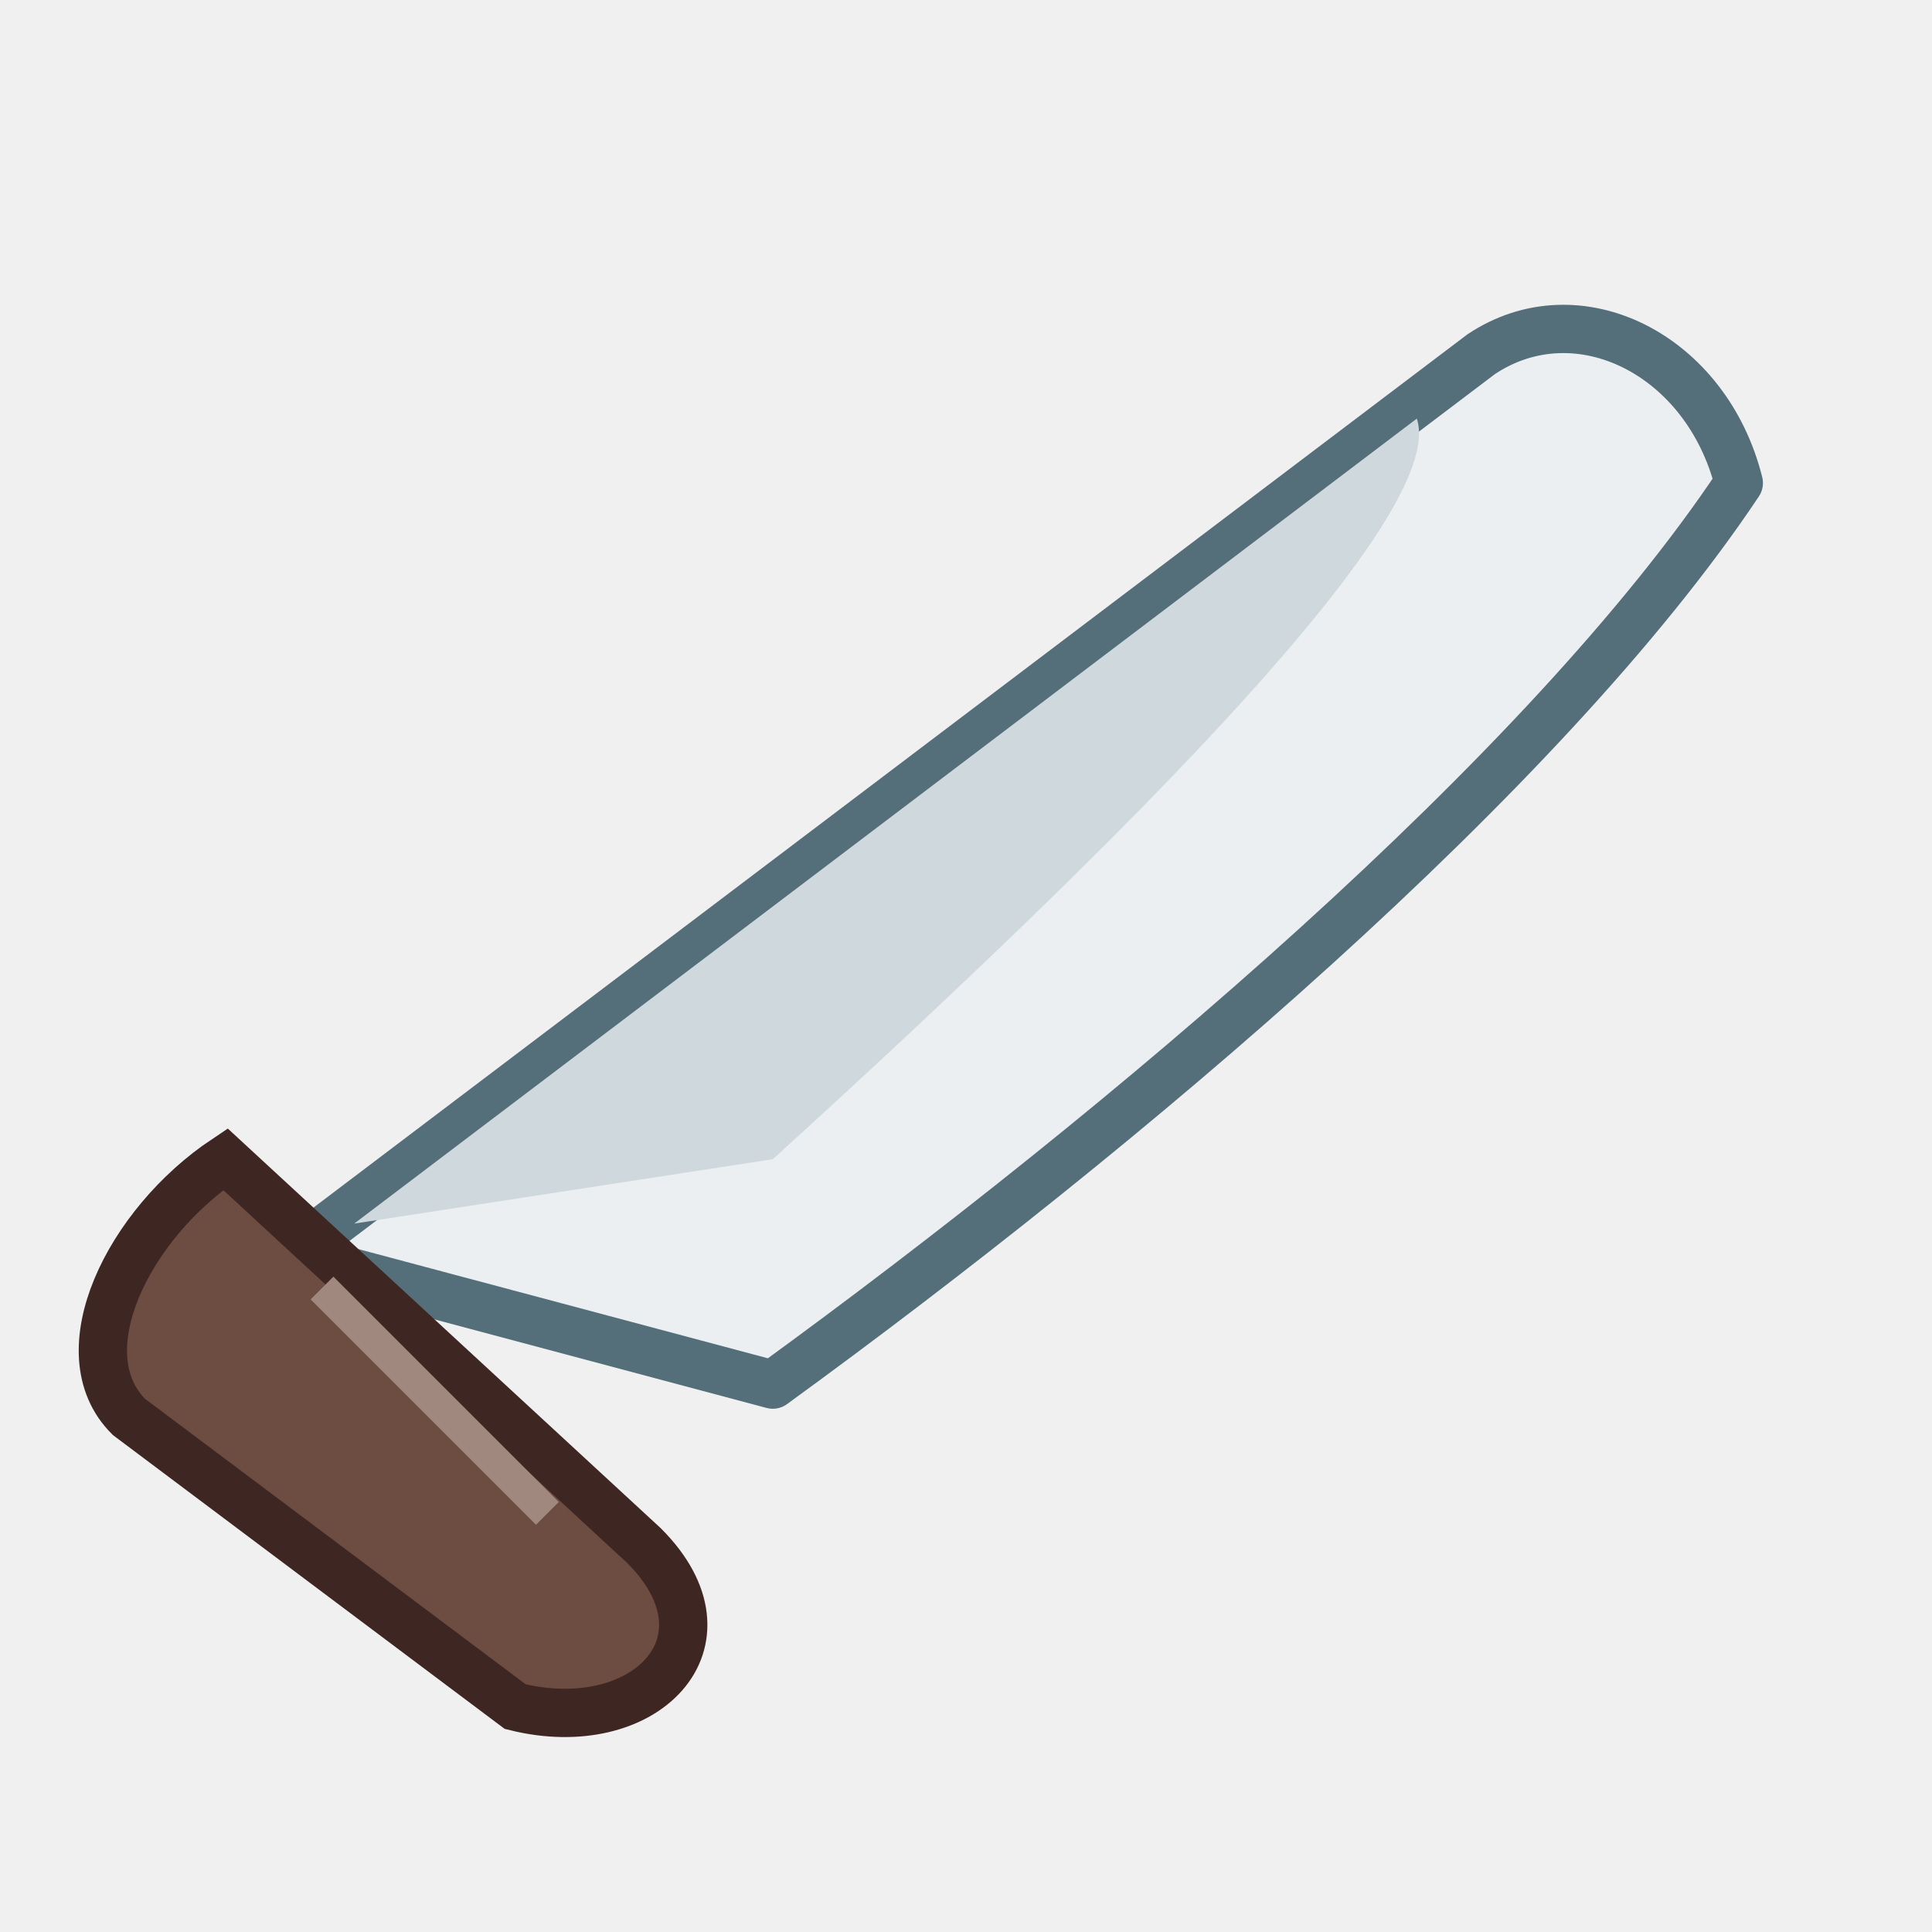
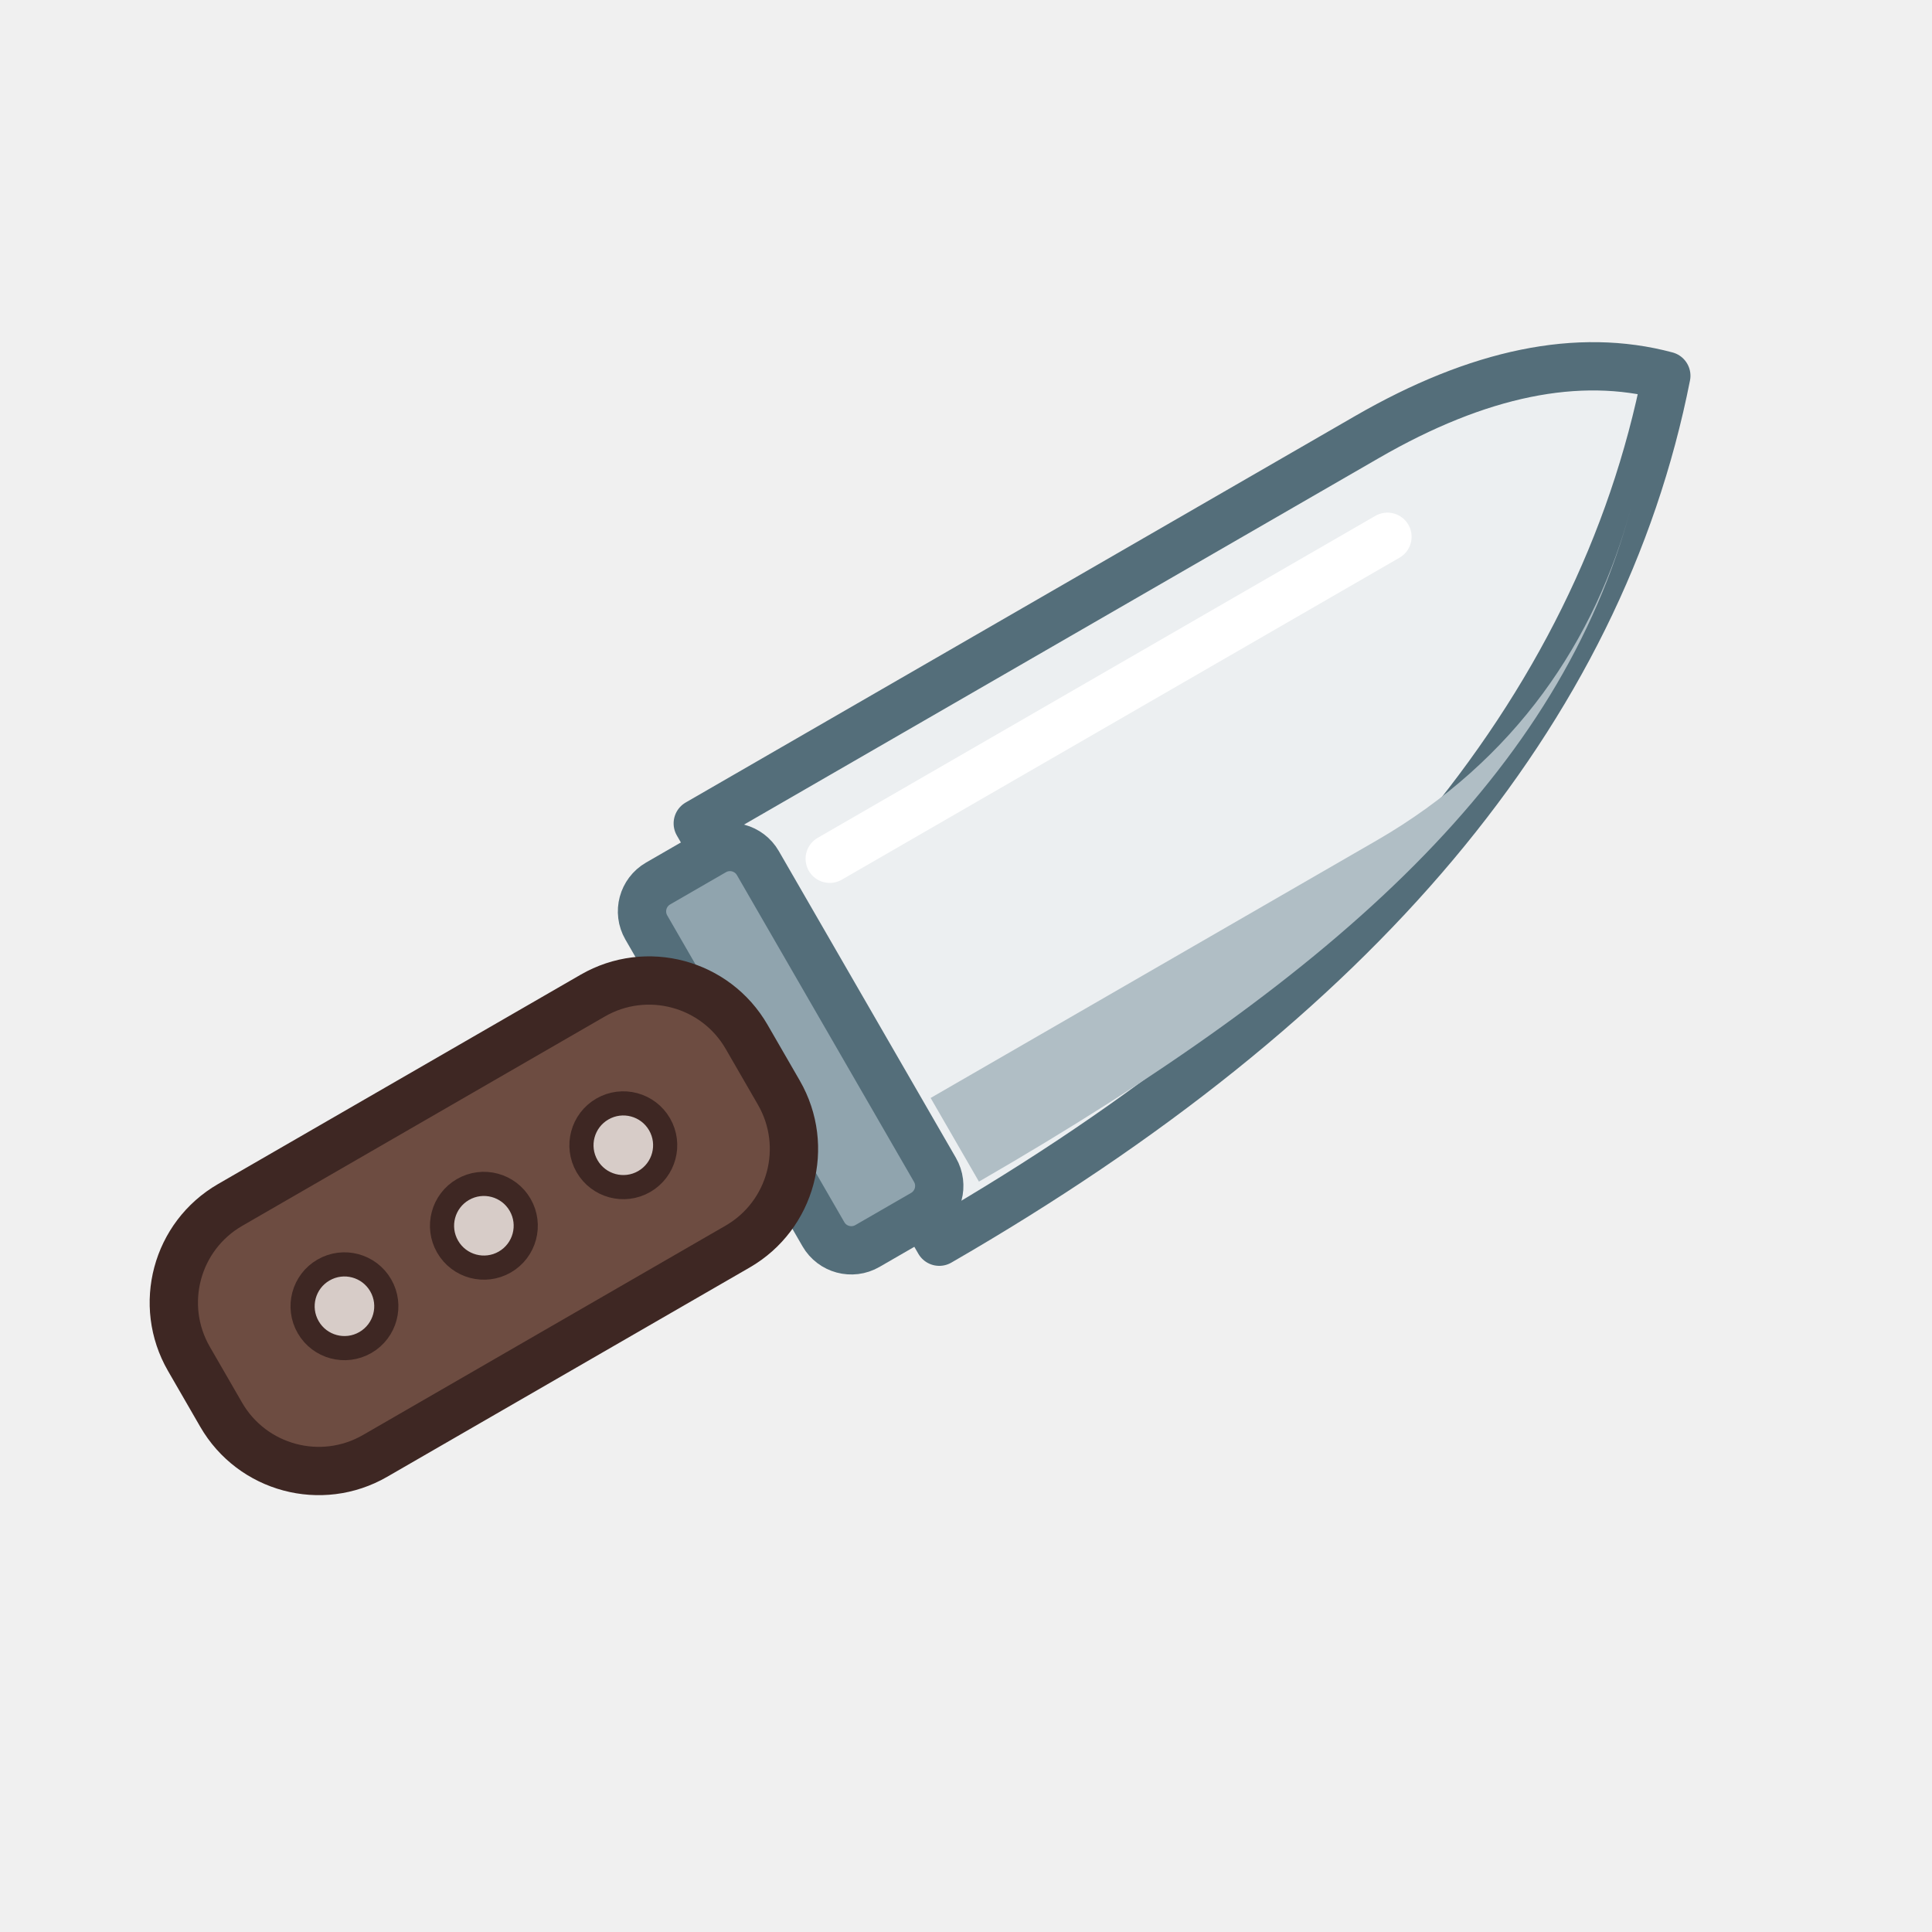
<svg xmlns="http://www.w3.org/2000/svg" viewBox="0 0 120 120">
-   <path d="M18 78 L92 22 C98 18 106 22 108 30 C96 48 70 70 48 86 Z" fill="#eceff1" stroke="#546e7a" stroke-width="3" stroke-linejoin="round" />
-   <path d="M22 76 L88 26 C90 32 70 52 48 72 Z" fill="#cfd8dc" />
-   <path d="M14 72 L40 96 C46 102 40 108 32 106 L8 88 C4 84 8 76 14 72 Z" fill="#6d4c41" stroke="#3e2723" stroke-width="3" />
-   <path d="M20 80 L34 94" stroke="#a1887f" stroke-width="2" />
+   <g transform="rotate(-30 60 60)">
+     <path d="M50 44 L98 44 C106 44 112 46 116 50 C102 66 80 74 50 74 Z" fill="#eceff1" stroke="#546e7a" stroke-width="3" stroke-linejoin="round" />
+     <path d="M54 66 L86 66 C96 66 104 62 110 56 C98 68 80 72 54 72 Z" fill="#b0bec5" />
+     <path d="M56 50 L96 50" stroke="#ffffff" stroke-width="3" stroke-linecap="round" />
+     <rect x="44" y="46" width="8" height="26" rx="2" fill="#90a4ae" stroke="#546e7a" stroke-width="3" />
+     <rect x="6" y="50" width="40" height="18" rx="7" fill="#6d4c41" stroke="#3e2723" stroke-width="3" />
+     <g fill="#d7ccc8" stroke="#3e2723" stroke-width="1.5">
+       <circle cx="16" cy="59" r="2.6" />
+       <circle cx="26" cy="59" r="2.6" />
+       <circle cx="36" cy="59" r="2.6" />
+     </g>
+   </g>
</svg>
